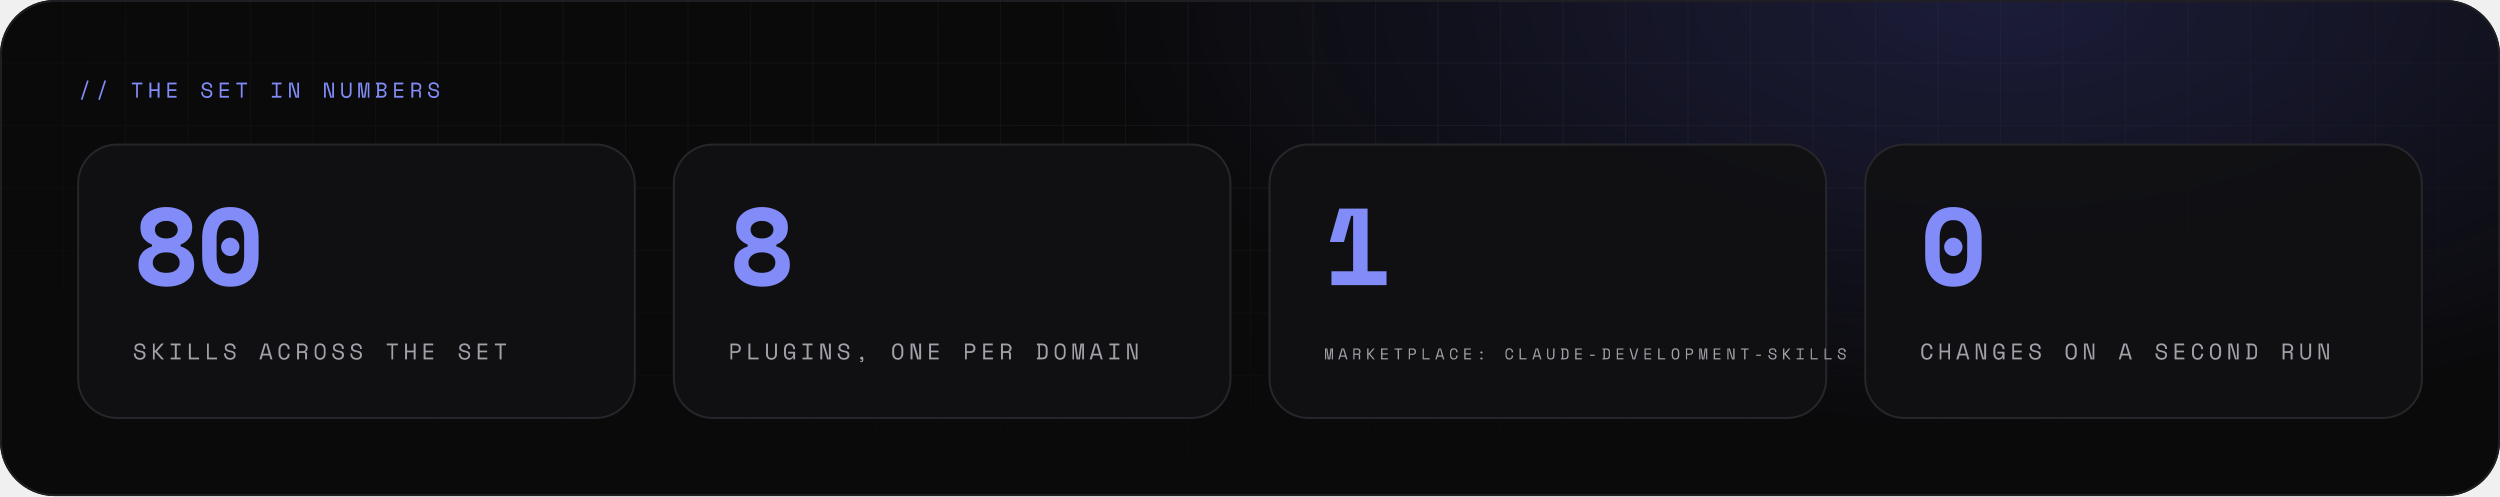
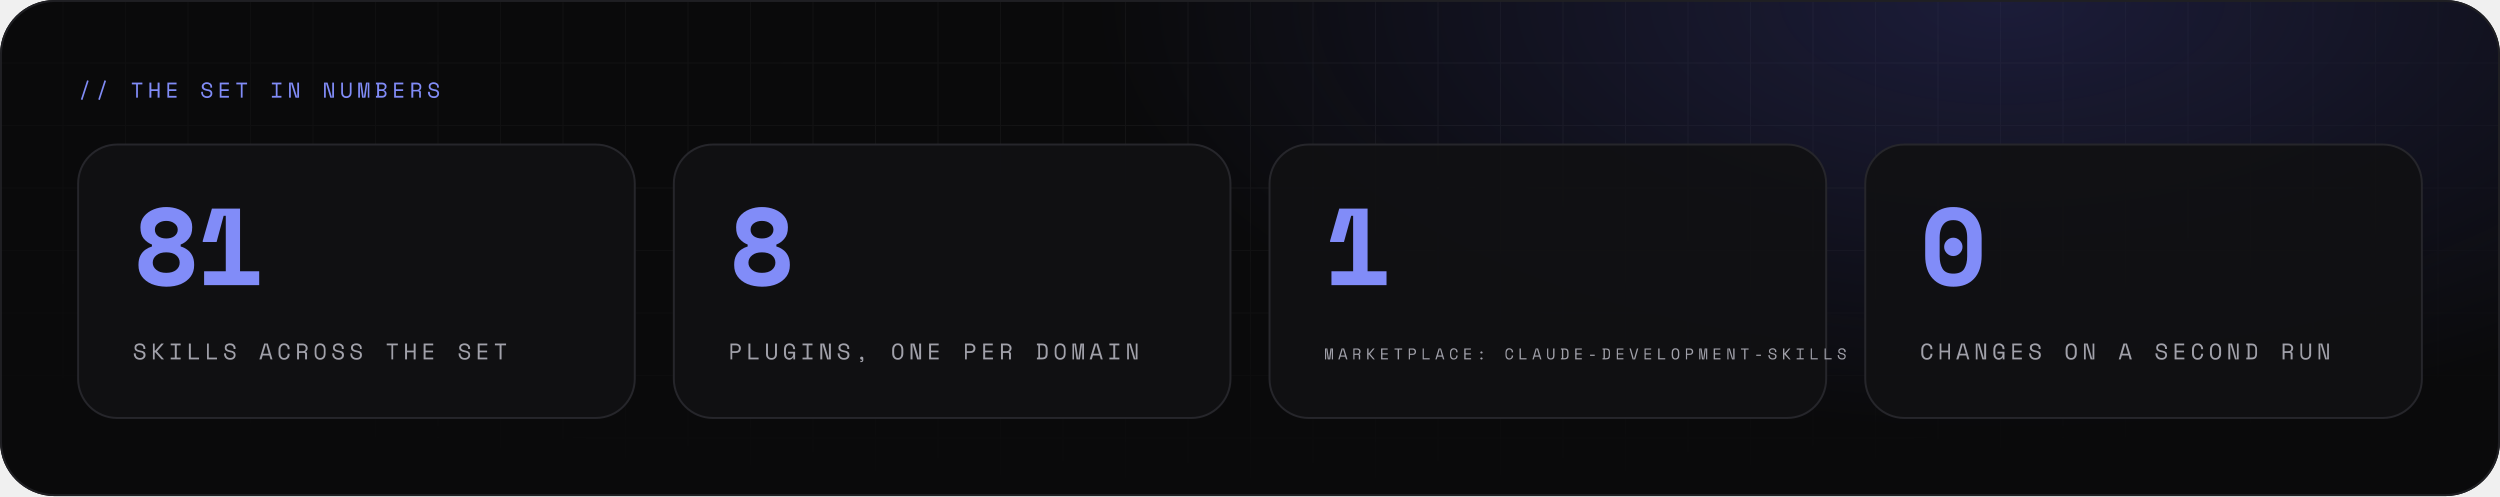
- <svg xmlns="http://www.w3.org/2000/svg" viewBox="0 0 1280 254" width="1280" height="254" role="img" aria-label="80 skills across the set. 8 plugins, one per domain. 1 marketplace: claude-development-skills. 0 changes on a second run">
+ <svg xmlns="http://www.w3.org/2000/svg" viewBox="0 0 1280 254" width="1280" height="254" role="img" aria-label="81 skills across the set. 8 plugins, one per domain. 1 marketplace: claude-development-skills. 0 changes on a second run">
  <defs>
    <radialGradient id="vmp-stats-d-g">
      <stop offset="0" stop-color="#6366f1" stop-opacity="0.2" />
      <stop offset="1" stop-color="#6366f1" stop-opacity="0" />
    </radialGradient>
    <pattern id="vmp-stats-d-grid" width="32" height="32" patternUnits="userSpaceOnUse">
      <path d="M32 0H0V32" fill="none" stroke="#ffffff" stroke-opacity="0.045" stroke-width="1" />
    </pattern>
    <radialGradient id="vmp-stats-d-fade" cx="0.5" cy="0.2" r="0.8">
      <stop offset="0" stop-color="#fff" />
      <stop offset="1" stop-color="#fff" stop-opacity="0" />
    </radialGradient>
    <mask id="vmp-stats-d-m">
      <rect width="1280" height="254" fill="url(#vmp-stats-d-fade)" />
    </mask>
    <clipPath id="vmp-stats-d-clip">
      <rect width="1280" height="254" rx="28" />
    </clipPath>
  </defs>
  <g clip-path="url(#vmp-stats-d-clip)">
    <rect width="1280" height="254" fill="#0a0a0b" />
    <rect width="1280" height="254" fill="url(#vmp-stats-d-grid)" mask="url(#vmp-stats-d-m)" />
    <ellipse cx="1024" cy="0" rx="461" ry="220" fill="url(#vmp-stats-d-g)" />
  </g>
  <rect x="0.5" y="0.5" width="1279" height="253" rx="27.5" fill="none" stroke="#1f1f23" />
  <path fill="#818cf8" d="M42.2 51.2 41.4 50.9 44.6 41.1 45.4 41.4ZM51.1 51.2 50.3 50.9 53.5 41.1 54.3 41.4ZM69.7 50V43.2H67.5V42.3H72.9V43.2H70.6V50ZM76.5 50V42.3H77.5V45.7H80.7V42.3H81.7V50H80.7V46.6H77.5V50ZM85.7 50V42.3H90.4V43.2H86.6V45.7H90.3V46.6H86.6V49.1H90.4V50ZM106 50.2Q105.1 50.2 104.4 49.8Q103.7 49.4 103.4 48.8Q103 48.1 103 47.3V47H103.9V47.3Q103.9 48.3 104.5 48.8Q105.1 49.3 106 49.3Q106.9 49.3 107.3 48.9Q107.8 48.5 107.8 47.9V47.8Q107.8 47.2 107.3 46.9Q106.9 46.6 105.9 46.5Q104.7 46.3 104 45.8Q103.3 45.3 103.3 44.3V44.2Q103.3 43.6 103.7 43.1Q104 42.7 104.6 42.4Q105.1 42.1 105.9 42.1Q106.8 42.1 107.4 42.5Q108 42.8 108.3 43.3Q108.6 43.8 108.6 44.5V44.9H107.7V44.5Q107.7 44 107.5 43.7Q107.2 43.3 106.8 43.2Q106.4 43 105.9 43Q105.5 43 105.1 43.1Q104.7 43.3 104.5 43.6Q104.3 43.8 104.3 44.2V44.3Q104.3 44.9 104.8 45.2Q105.3 45.5 106.3 45.7Q107.6 45.8 108.1 46.4Q108.7 46.9 108.7 47.8V47.9Q108.7 48.9 108 49.5Q107.3 50.2 106 50.2ZM112.5 50V42.3H117.2V43.2H113.4V45.7H117.1V46.6H113.4V49.1H117.2V50ZM123.3 50V43.2H121V42.3H126.5V43.2H124.2V50ZM139.2 50V49.1H141.2V43.2H139.2V42.3H144.1V43.2H142.1V49.1H144.1V50ZM148 50V42.3H149.8L152.1 49.6H152.2V42.3H153.1V50H151.3L149 42.7H148.9V50ZM165.9 50V42.3H167.7L169.9 49.6H170.1V42.3H171V50H169.1L166.9 42.7H166.8V50ZM177.3 50.2Q176.1 50.2 175.4 49.4Q174.7 48.7 174.7 47.4V42.3H175.6V47.4Q175.6 48.3 176.1 48.8Q176.5 49.3 177.3 49.3Q178.2 49.3 178.6 48.8Q179.1 48.3 179.1 47.4V42.3H180V47.4Q180 48.7 179.3 49.4Q178.6 50.2 177.3 50.2ZM183.4 50V42.3H185.2L186.2 49.6H186.3L187.4 42.3H189.1V50H188.3V42.7H188.1L187.1 50H185.4L184.4 42.7H184.3V50ZM192.5 50V49.1H193.1V43.2H192.5V42.3H195.6Q196.7 42.3 197.3 42.9Q197.9 43.4 197.9 44.3V44.4Q197.9 45.1 197.5 45.5Q197.1 45.9 196.6 46.1V46.2Q197.1 46.3 197.5 46.8Q197.9 47.2 197.9 47.9V48Q197.9 48.9 197.3 49.4Q196.7 50 195.6 50ZM194.1 45.7H195.6Q196.2 45.7 196.6 45.4Q197 45 197 44.4V44.4Q197 43.8 196.6 43.5Q196.2 43.2 195.5 43.2H194.1ZM194.1 49.1H195.5Q196.2 49.1 196.6 48.8Q197 48.5 197 47.9V47.9Q197 47.3 196.6 46.9Q196.2 46.6 195.6 46.6H194.1ZM201.8 50V42.3H206.5V43.2H202.7V45.7H206.4V46.6H202.7V49.1H206.5V50ZM210.6 50V42.3H213.4Q214.2 42.3 214.7 42.6Q215.2 42.9 215.5 43.4Q215.7 43.8 215.7 44.4V44.7Q215.7 45.1 215.5 45.6Q215.3 46 214.8 46.2V46.4Q215.1 46.4 215.3 46.6Q215.5 46.8 215.5 47.2V50H214.6V47.4Q214.6 47.1 214.4 47Q214.3 46.8 214 46.8H211.6V50ZM211.6 46H213.3Q214.8 46 214.8 44.7V44.5Q214.8 43.9 214.4 43.5Q214.1 43.2 213.3 43.2H211.6ZM222.2 50.2Q221.2 50.2 220.5 49.8Q219.8 49.4 219.5 48.8Q219.1 48.1 219.1 47.3V47H220.1V47.3Q220.1 48.3 220.6 48.8Q221.2 49.3 222.2 49.3Q223 49.3 223.5 48.9Q223.9 48.5 223.9 47.9V47.8Q223.9 47.2 223.4 46.9Q223 46.6 222 46.5Q220.8 46.3 220.2 45.8Q219.5 45.3 219.5 44.3V44.2Q219.5 43.6 219.8 43.1Q220.1 42.7 220.7 42.4Q221.3 42.1 222 42.1Q222.9 42.1 223.5 42.5Q224.1 42.8 224.4 43.3Q224.7 43.8 224.7 44.5V44.9H223.8V44.5Q223.8 44 223.6 43.7Q223.3 43.3 222.9 43.2Q222.5 43 222 43Q221.6 43 221.2 43.1Q220.8 43.3 220.6 43.6Q220.4 43.8 220.4 44.2V44.3Q220.4 44.9 220.9 45.2Q221.4 45.5 222.5 45.7Q223.7 45.8 224.2 46.4Q224.8 46.9 224.8 47.8V47.9Q224.8 48.9 224.1 49.5Q223.5 50.2 222.2 50.2Z" />
  <rect x="40.0" y="74" width="285.0" height="140" rx="20" fill="#111113" fill-opacity="0.92" stroke="#26262b" />
-   <path fill="#818cf8" d="M85.1 146.8Q80.8 146.7 77.6 145.4Q74.4 144 72.6 141.5Q70.9 139.1 70.9 135.8V135.5Q70.9 132.7 71.9 130.8Q72.9 128.9 74.5 127.8Q76.1 126.7 77.8 126.2V125.2Q75.4 124.3 73.6 122.2Q71.9 120.1 71.9 116.5V116.2Q71.9 113 73.8 110.7Q75.7 108.4 78.7 107.2Q81.7 106 85.1 106Q88.6 106 91.6 107.2Q94.6 108.4 96.5 110.7Q98.4 113 98.4 116.2V116.5Q98.4 120.1 96.6 122.2Q94.9 124.3 92.5 125.2V126.2Q94.3 126.7 95.8 127.8Q97.4 128.9 98.4 130.8Q99.4 132.7 99.4 135.5V135.8Q99.4 139.1 97.7 141.5Q95.9 144 92.7 145.4Q89.5 146.8 85.1 146.8ZM85.1 122.1Q87.7 122.1 89.3 120.9Q91 119.6 91 117.6Q91 115.6 89.3 114.4Q87.7 113.1 85.1 113.1Q82.6 113.1 80.9 114.4Q79.3 115.6 79.3 117.6Q79.3 119.6 80.9 120.9Q82.6 122.1 85.1 122.1ZM85.1 139.7Q88.4 139.7 90.2 138.2Q92 136.7 92 134.5Q92 132.2 90.2 130.7Q88.4 129.2 85.1 129.2Q81.9 129.2 80.1 130.7Q78.2 132.2 78.2 134.5Q78.2 136.7 80.1 138.2Q81.9 139.7 85.1 139.7ZM117.9 146.8Q111.2 146.8 107.3 142.7Q103.5 138.6 103.5 130.8V122Q103.5 114.5 107.3 110.2Q111.2 106 117.9 106Q124.6 106 128.5 110.2Q132.4 114.5 132.4 122V130.8Q132.4 138.6 128.5 142.7Q124.6 146.8 117.9 146.8ZM117.9 140.1Q121.9 140.1 123.5 137.6Q125 135.1 125 131.2V121.6Q125 119.1 124.2 117.1Q123.5 115.1 122 113.9Q120.4 112.7 117.9 112.7Q115.4 112.7 113.8 113.9Q112.3 115.1 111.6 117.1Q110.9 119.1 110.9 121.6V131.2Q110.9 135.1 112.4 137.6Q113.9 140.1 117.9 140.1ZM117.9 131.1Q116 131.1 114.6 129.7Q113.2 128.3 113.2 126.4Q113.2 124.5 114.6 123.1Q116 121.7 117.9 121.7Q119.8 121.7 121.2 123.1Q122.6 124.5 122.6 126.4Q122.6 128.3 121.2 129.7Q119.8 131.1 117.9 131.1Z" />
+   <path fill="#818cf8" d="M85.1 146.8Q80.8 146.7 77.6 145.4Q74.4 144 72.6 141.5Q70.9 139.1 70.9 135.8V135.5Q70.9 132.7 71.9 130.8Q72.9 128.9 74.5 127.8Q76.1 126.7 77.8 126.2V125.2Q75.4 124.3 73.6 122.2Q71.9 120.1 71.9 116.5V116.2Q71.9 113 73.8 110.7Q75.7 108.4 78.7 107.2Q81.7 106 85.1 106Q88.6 106 91.6 107.2Q94.6 108.4 96.5 110.7Q98.4 113 98.4 116.2V116.5Q98.4 120.1 96.6 122.2Q94.9 124.3 92.5 125.2V126.2Q94.3 126.7 95.8 127.8Q97.4 128.9 98.4 130.8Q99.4 132.7 99.4 135.5V135.8Q99.4 139.1 97.7 141.5Q95.9 144 92.7 145.4Q89.5 146.8 85.1 146.8ZM85.1 122.1Q87.7 122.1 89.3 120.9Q91 119.6 91 117.6Q91 115.6 89.3 114.4Q87.7 113.1 85.1 113.1Q82.6 113.1 80.9 114.4Q79.3 115.6 79.3 117.6Q79.3 119.6 80.9 120.9Q82.6 122.1 85.1 122.1ZM85.1 139.7Q88.4 139.7 90.2 138.2Q92 136.7 92 134.5Q92 132.2 90.2 130.7Q88.4 129.2 85.1 129.2Q81.9 129.2 80.1 130.7Q78.2 132.2 78.2 134.5Q78.2 136.7 80.1 138.2Q81.9 139.7 85.1 139.7ZM104.5 146V138.9H115.6V110.5H114.5L110.9 123.9H103.8V123.3L108.5 106.8H122.9V138.9H132.7V146Z" />
  <path fill="#a1a1aa" d="M71.7 184.2Q70.6 184.2 69.9 183.8Q69.2 183.4 68.9 182.7Q68.5 182.1 68.5 181.2V180.9H69.5V181.1Q69.5 182.2 70.1 182.7Q70.7 183.3 71.7 183.3Q72.6 183.3 73 182.9Q73.5 182.5 73.5 181.8V181.7Q73.5 181.1 73 180.8Q72.6 180.4 71.5 180.3Q70.3 180.1 69.6 179.6Q68.9 179.1 68.9 178.1V177.9Q68.9 177.3 69.2 176.8Q69.5 176.3 70.1 176.1Q70.7 175.8 71.5 175.8Q72.4 175.8 73.1 176.1Q73.7 176.5 74 177Q74.4 177.5 74.4 178.2V178.7H73.4V178.3Q73.4 177.7 73.2 177.4Q72.9 177 72.5 176.9Q72 176.7 71.5 176.7Q71.1 176.7 70.7 176.8Q70.3 177 70.1 177.3Q69.8 177.5 69.8 178V178Q69.8 178.7 70.4 179Q70.9 179.3 72 179.5Q73.3 179.7 73.9 180.2Q74.5 180.8 74.5 181.7V181.8Q74.5 182.9 73.7 183.5Q73 184.2 71.7 184.2ZM78.3 184V175.9H79.2V179.5H79.5L82.6 175.9H83.8V176L80.4 179.9V180L83.9 183.9V184H82.7L79.5 180.4H79.2V184ZM87.4 184V183.1H89.5V176.8H87.4V175.9H92.5V176.8H90.5V183.1H92.5V184ZM96.7 184V175.9H97.7V183.1H101.9V184ZM106 184V175.9H106.9V183.1H111.1V184ZM117.9 184.2Q116.8 184.2 116.1 183.8Q115.4 183.4 115.1 182.7Q114.7 182.1 114.7 181.2V180.9H115.7V181.1Q115.7 182.2 116.3 182.7Q116.8 183.3 117.9 183.3Q118.8 183.3 119.2 182.9Q119.7 182.5 119.7 181.8V181.7Q119.7 181.1 119.2 180.8Q118.7 180.4 117.7 180.3Q116.5 180.1 115.8 179.6Q115.1 179.1 115.1 178.1V177.9Q115.1 177.3 115.4 176.8Q115.7 176.3 116.3 176.1Q116.9 175.8 117.7 175.8Q118.6 175.8 119.3 176.1Q119.9 176.5 120.2 177Q120.6 177.5 120.6 178.2V178.7H119.6V178.3Q119.6 177.7 119.3 177.4Q119.1 177 118.6 176.9Q118.2 176.7 117.7 176.7Q117.3 176.7 116.9 176.8Q116.5 177 116.3 177.3Q116 177.5 116 178V178Q116 178.7 116.6 179Q117.1 179.3 118.2 179.5Q119.4 179.7 120 180.2Q120.6 180.8 120.6 181.7V181.8Q120.6 182.9 119.9 183.5Q119.2 184.2 117.9 184.2ZM132.8 184 135.3 175.9H137.1L139.5 184H138.5L137.9 182H134.5L133.9 184ZM134.7 181.1H137.6L136.3 176.4H136.1ZM145.5 184.2Q144.1 184.2 143.4 183.3Q142.6 182.5 142.6 180.9V179.1Q142.6 177.5 143.4 176.7Q144.1 175.8 145.5 175.8Q146.4 175.8 147 176.2Q147.7 176.6 148 177.2Q148.3 177.9 148.3 178.7V178.8H147.3V178.7Q147.3 178.2 147.1 177.7Q146.9 177.3 146.5 177Q146.1 176.7 145.5 176.7Q144.5 176.7 144.1 177.4Q143.6 178 143.6 179.1V180.8Q143.6 182 144.1 182.6Q144.5 183.3 145.5 183.3Q146.1 183.3 146.5 183Q147 182.7 147.1 182.2Q147.3 181.8 147.3 181.2V181.1H148.3V181.2Q148.3 182.1 148 182.7Q147.7 183.4 147 183.8Q146.4 184.2 145.5 184.2ZM152.1 184V175.9H155Q155.8 175.9 156.4 176.3Q156.9 176.6 157.2 177.1Q157.5 177.5 157.5 178.1V178.5Q157.5 178.9 157.2 179.4Q157 179.8 156.4 180.1V180.2Q156.8 180.3 157 180.5Q157.2 180.7 157.2 181.1V184H156.2V181.3Q156.2 181 156.1 180.8Q155.9 180.7 155.6 180.7H153.1V184ZM153.1 179.8H154.9Q156.5 179.8 156.5 178.4V178.2Q156.5 177.6 156.1 177.2Q155.7 176.8 154.9 176.8H153.1ZM163.9 184.2Q162.6 184.2 161.8 183.3Q161.1 182.5 161.1 180.9V179.1Q161.1 177.5 161.8 176.7Q162.6 175.8 163.9 175.8Q165.2 175.8 166 176.7Q166.7 177.5 166.7 179.1V180.9Q166.7 182.5 166 183.3Q165.2 184.2 163.9 184.2ZM163.9 183.3Q164.8 183.3 165.3 182.6Q165.8 182 165.8 180.8V179.1Q165.8 178 165.3 177.4Q164.8 176.7 163.9 176.7Q163 176.7 162.5 177.4Q162 178 162 179.1V180.8Q162 182 162.5 182.6Q163 183.3 163.9 183.3ZM173.3 184.2Q172.3 184.2 171.6 183.8Q170.9 183.4 170.5 182.7Q170.1 182.1 170.1 181.2V180.9H171.1V181.1Q171.1 182.2 171.7 182.7Q172.3 183.3 173.3 183.3Q174.2 183.3 174.6 182.9Q175.1 182.5 175.1 181.8V181.7Q175.1 181.1 174.6 180.8Q174.2 180.4 173.1 180.3Q171.9 180.1 171.2 179.6Q170.5 179.1 170.5 178.1V177.9Q170.5 177.3 170.8 176.8Q171.2 176.3 171.8 176.1Q172.4 175.8 173.1 175.8Q174 175.8 174.7 176.1Q175.3 176.5 175.7 177Q176 177.5 176 178.2V178.7H175V178.3Q175 177.7 174.8 177.4Q174.5 177 174.1 176.9Q173.6 176.7 173.1 176.7Q172.7 176.7 172.3 176.8Q171.9 177 171.7 177.3Q171.4 177.5 171.4 178V178Q171.4 178.7 172 179Q172.5 179.3 173.6 179.5Q174.9 179.7 175.5 180.2Q176.1 180.8 176.1 181.7V181.8Q176.1 182.9 175.4 183.5Q174.7 184.2 173.3 184.2ZM182.5 184.2Q181.5 184.2 180.8 183.8Q180.1 183.4 179.7 182.7Q179.4 182.1 179.4 181.2V180.9H180.3V181.1Q180.3 182.2 180.9 182.7Q181.5 183.3 182.5 183.3Q183.4 183.3 183.9 182.9Q184.3 182.5 184.3 181.8V181.7Q184.3 181.1 183.9 180.8Q183.4 180.4 182.4 180.3Q181.2 180.1 180.4 179.6Q179.7 179.1 179.7 178.1V177.9Q179.7 177.3 180.1 176.8Q180.4 176.3 181 176.1Q181.6 175.8 182.4 175.8Q183.3 175.8 183.9 176.1Q184.6 176.5 184.9 177Q185.2 177.5 185.2 178.2V178.7H184.3V178.3Q184.3 177.7 184 177.4Q183.7 177 183.3 176.9Q182.9 176.7 182.4 176.7Q181.9 176.7 181.5 176.8Q181.2 177 180.9 177.3Q180.7 177.5 180.7 178V178Q180.7 178.7 181.2 179Q181.8 179.3 182.8 179.5Q184.1 179.7 184.7 180.2Q185.3 180.8 185.3 181.7V181.8Q185.3 182.9 184.6 183.5Q183.9 184.2 182.5 184.2ZM200.4 184V176.8H198V175.9H203.7V176.8H201.3V184ZM207.4 184V175.9H208.4V179.5H211.8V175.9H212.8V184H211.8V180.4H208.4V184ZM216.9 184V175.9H221.8V176.8H217.9V179.5H221.7V180.4H217.9V183.1H221.8V184ZM238 184.2Q236.9 184.2 236.2 183.8Q235.5 183.4 235.2 182.7Q234.8 182.1 234.8 181.2V180.9H235.8V181.1Q235.8 182.2 236.4 182.7Q236.9 183.3 238 183.3Q238.9 183.3 239.3 182.9Q239.8 182.5 239.8 181.8V181.7Q239.8 181.1 239.3 180.8Q238.8 180.4 237.8 180.3Q236.6 180.1 235.9 179.6Q235.1 179.1 235.1 178.1V177.9Q235.1 177.3 235.5 176.8Q235.8 176.3 236.4 176.1Q237 175.8 237.8 175.8Q238.7 175.8 239.3 176.1Q240 176.5 240.3 177Q240.7 177.5 240.7 178.2V178.7H239.7V178.3Q239.7 177.7 239.4 177.4Q239.2 177 238.7 176.9Q238.3 176.7 237.8 176.7Q237.4 176.7 237 176.8Q236.6 177 236.3 177.3Q236.1 177.5 236.1 178V178Q236.1 178.7 236.7 179Q237.2 179.3 238.3 179.5Q239.5 179.7 240.1 180.2Q240.7 180.8 240.7 181.7V181.8Q240.7 182.9 240 183.5Q239.3 184.2 238 184.2ZM244.6 184V175.9H249.5V176.8H245.6V179.5H249.4V180.4H245.6V183.1H249.5V184ZM255.8 184V176.8H253.4V175.9H259.1V176.8H256.8V184Z" />
  <rect x="345.0" y="74" width="285.0" height="140" rx="20" fill="#111113" fill-opacity="0.92" stroke="#26262b" />
  <path fill="#818cf8" d="M390.1 146.8Q385.8 146.7 382.6 145.4Q379.4 144 377.6 141.5Q375.9 139.1 375.9 135.8V135.5Q375.9 132.7 376.9 130.8Q377.9 128.9 379.5 127.8Q381.1 126.7 382.8 126.2V125.2Q380.4 124.3 378.6 122.2Q376.9 120.1 376.9 116.5V116.2Q376.9 113 378.8 110.7Q380.7 108.4 383.7 107.2Q386.7 106 390.1 106Q393.6 106 396.6 107.2Q399.6 108.4 401.5 110.7Q403.4 113 403.4 116.2V116.5Q403.4 120.1 401.6 122.2Q399.9 124.3 397.5 125.2V126.2Q399.3 126.7 400.8 127.8Q402.4 128.9 403.4 130.8Q404.4 132.7 404.4 135.5V135.8Q404.4 139.1 402.7 141.5Q400.9 144 397.7 145.4Q394.5 146.8 390.1 146.8ZM390.1 122.1Q392.7 122.1 394.3 120.9Q396 119.6 396 117.6Q396 115.6 394.3 114.4Q392.7 113.1 390.1 113.1Q387.6 113.1 385.9 114.4Q384.3 115.6 384.3 117.6Q384.3 119.6 385.9 120.9Q387.6 122.1 390.1 122.1ZM390.1 139.7Q393.4 139.7 395.2 138.2Q397 136.7 397 134.5Q397 132.2 395.2 130.7Q393.4 129.2 390.1 129.2Q386.9 129.2 385.1 130.7Q383.2 132.2 383.2 134.5Q383.2 136.7 385.1 138.2Q386.9 139.7 390.1 139.7Z" />
  <path fill="#a1a1aa" d="M374 184V175.9H376.9Q377.7 175.9 378.2 176.3Q378.8 176.6 379 177.1Q379.3 177.5 379.3 178.1V178.5Q379.3 179.1 379 179.6Q378.8 180.1 378.2 180.4Q377.7 180.7 376.9 180.7H374.9V184ZM374.9 179.8H376.7Q378.3 179.8 378.3 178.4V178.2Q378.3 177.6 378 177.2Q377.6 176.8 376.7 176.8H374.9ZM383.2 184V175.9H384.2V183.1H388.4V184ZM395 184.2Q393.7 184.2 393 183.4Q392.2 182.7 392.2 181.3V175.9H393.2V181.3Q393.2 182.3 393.7 182.8Q394.1 183.3 395 183.3Q395.9 183.3 396.3 182.8Q396.8 182.3 396.8 181.3V175.9H397.8V181.3Q397.8 182.7 397 183.4Q396.3 184.2 395 184.2ZM404.2 184.2Q402.9 184.2 402.1 183.3Q401.4 182.5 401.4 180.9V179.1Q401.4 177.5 402.1 176.7Q402.9 175.8 404.2 175.8Q405.1 175.8 405.8 176.2Q406.4 176.6 406.7 177.2Q407.1 177.9 407.1 178.7V178.8H406.1V178.7Q406.1 178.2 405.9 177.7Q405.7 177.3 405.3 177Q404.9 176.7 404.2 176.7Q403.3 176.7 402.8 177.4Q402.4 178 402.4 179.1V180.8Q402.4 182 402.8 182.6Q403.3 183.3 404.2 183.3Q405.1 183.3 405.6 182.7Q406.1 182.1 406.1 181.2V181H403.5V180.1H407.1V184H406.2V183H406Q405.8 183.5 405.3 183.8Q404.8 184.2 404.2 184.2ZM410.9 184V183.1H413V176.8H410.9V175.9H416V176.8H414V183.1H416V184ZM420 184V175.9H422L424.3 183.6H424.4V175.9H425.4V184H423.5L421.1 176.4H421V184ZM432.1 184.2Q431.1 184.2 430.4 183.8Q429.7 183.4 429.3 182.7Q428.9 182.1 428.9 181.2V180.9H429.9V181.1Q429.9 182.2 430.5 182.7Q431.1 183.3 432.1 183.3Q433 183.3 433.5 182.9Q433.9 182.5 433.9 181.8V181.7Q433.9 181.1 433.4 180.8Q433 180.4 431.9 180.3Q430.7 180.1 430 179.6Q429.3 179.1 429.3 178.1V177.9Q429.3 177.3 429.6 176.8Q430 176.3 430.6 176.1Q431.2 175.8 431.9 175.8Q432.9 175.8 433.5 176.1Q434.1 176.5 434.5 177Q434.8 177.5 434.8 178.2V178.7H433.8V178.3Q433.8 177.7 433.6 177.4Q433.3 177 432.9 176.9Q432.4 176.7 431.9 176.7Q431.5 176.7 431.1 176.8Q430.7 177 430.5 177.3Q430.3 177.5 430.3 178V178Q430.3 178.7 430.8 179Q431.3 179.3 432.4 179.5Q433.7 179.7 434.3 180.2Q434.9 180.8 434.9 181.7V181.8Q434.9 182.9 434.2 183.5Q433.5 184.2 432.1 184.2ZM440.5 185.4V184.8H441.1Q441.4 184.8 441.4 184.4V184.1Q441.3 184.2 441.2 184.2Q440.9 184.2 440.6 183.9Q440.4 183.7 440.4 183.4Q440.4 183 440.6 182.8Q440.9 182.6 441.2 182.6Q441.5 182.6 441.8 182.8Q442 183 442 183.4V184.5Q442 184.9 441.7 185.1Q441.5 185.4 441.1 185.4ZM459.7 184.2Q458.3 184.2 457.6 183.3Q456.8 182.5 456.8 180.9V179.1Q456.8 177.5 457.6 176.7Q458.3 175.8 459.7 175.8Q461 175.8 461.7 176.7Q462.5 177.5 462.5 179.1V180.9Q462.5 182.5 461.7 183.3Q461 184.2 459.7 184.2ZM459.7 183.3Q460.6 183.3 461.1 182.6Q461.5 182 461.5 180.8V179.1Q461.5 178 461.1 177.4Q460.6 176.7 459.7 176.7Q458.7 176.7 458.3 177.4Q457.8 178 457.8 179.1V180.8Q457.8 182 458.3 182.6Q458.7 183.3 459.7 183.3ZM466.2 184V175.9H468.2L470.5 183.6H470.6V175.9H471.6V184H469.6L467.3 176.4H467.2V184ZM475.7 184V175.9H480.6V176.8H476.7V179.5H480.5V180.4H476.7V183.1H480.6V184ZM494.1 184V175.9H496.9Q497.8 175.9 498.3 176.3Q498.9 176.6 499.1 177.1Q499.4 177.5 499.4 178.1V178.5Q499.4 179.1 499.1 179.6Q498.9 180.1 498.3 180.4Q497.8 180.7 496.9 180.7H495V184ZM495 179.8H496.8Q498.4 179.8 498.4 178.4V178.2Q498.4 177.6 498 177.2Q497.6 176.8 496.8 176.8H495ZM503.4 184V175.9H508.3V176.8H504.4V179.5H508.2V180.4H504.4V183.1H508.4V184ZM512.5 184V175.9H515.4Q516.3 175.9 516.8 176.3Q517.3 176.6 517.6 177.1Q517.9 177.5 517.9 178.1V178.5Q517.9 178.9 517.6 179.4Q517.4 179.8 516.9 180.1V180.2Q517.2 180.3 517.4 180.5Q517.6 180.7 517.6 181.1V184H516.6V181.3Q516.6 181 516.5 180.8Q516.4 180.7 516 180.7H513.5V184ZM513.5 179.8H515.3Q516.9 179.8 516.9 178.4V178.2Q516.9 177.6 516.5 177.2Q516.1 176.8 515.3 176.8H513.5ZM530.9 184V183.1H531.6V176.8H530.9V175.9H533.5Q535 175.9 535.7 176.7Q536.4 177.4 536.4 178.9V181Q536.4 182.6 535.7 183.3Q535 184 533.5 184ZM532.5 183.1H533.4Q534.1 183.1 534.5 182.9Q535 182.7 535.2 182.3Q535.4 181.8 535.4 180.9V179Q535.4 178.2 535.2 177.7Q535 177.2 534.5 177Q534.1 176.8 533.4 176.8H532.5ZM542.8 184.2Q541.5 184.2 540.7 183.3Q540 182.5 540 180.9V179.1Q540 177.5 540.7 176.7Q541.5 175.8 542.8 175.8Q544.1 175.8 544.9 176.7Q545.6 177.5 545.6 179.1V180.9Q545.6 182.5 544.9 183.3Q544.1 184.2 542.8 184.2ZM542.8 183.3Q543.7 183.3 544.2 182.6Q544.7 182 544.7 180.8V179.1Q544.7 178 544.2 177.4Q543.7 176.7 542.8 176.7Q541.9 176.7 541.4 177.4Q540.9 178 540.9 179.1V180.8Q540.9 182 541.4 182.6Q541.9 183.3 542.8 183.3ZM549.1 184V175.9H550.9L552 183.6H552.1L553.2 175.9H555V184H554.1V176.4H554L552.9 184H551.2L550.1 176.4H549.9V184ZM557.9 184 560.4 175.9H562.2L564.6 184H563.6L563 182H559.6L559 184ZM559.8 181.1H562.7L561.3 176.4H561.2ZM568 184V183.1H570V176.8H568V175.9H573.1V176.8H571V183.1H573.1V184ZM577.1 184V175.9H579L581.3 183.6H581.5V175.9H582.4V184H580.5L578.2 176.4H578V184Z" />
  <rect x="650.0" y="74" width="285.0" height="140" rx="20" fill="#111113" fill-opacity="0.92" stroke="#26262b" />
  <path fill="#818cf8" d="M681.7 146V138.9H692.8V110.5H691.8L688.1 123.9H681V123.3L685.7 106.8H700.2V138.9H709.9V146Z" />
  <path fill="#a1a1aa" d="M678.4 184V178.4H679.6L680.4 183.7H680.5L681.2 178.4H682.5V184H681.9V178.7H681.8L681.1 184H679.8L679.1 178.7H679V184ZM685.2 184 686.9 178.4H688.2L689.9 184H689.2L688.7 182.6H686.3L685.9 184ZM686.5 182H688.6L687.6 178.7H687.5ZM692.9 184V178.4H694.9Q695.4 178.4 695.8 178.6Q696.2 178.8 696.4 179.2Q696.6 179.5 696.6 179.9V180.2Q696.6 180.5 696.4 180.8Q696.2 181.1 695.9 181.3V181.4Q696.1 181.4 696.3 181.5Q696.4 181.7 696.4 182V184H695.7V182.1Q695.7 181.9 695.6 181.8Q695.5 181.7 695.3 181.7H693.5V184ZM693.5 181.1H694.8Q695.9 181.1 695.9 180.1V180Q695.9 179.5 695.6 179.3Q695.4 179 694.8 179H693.5ZM700 184V178.4H700.7V180.9H700.9L703 178.4H703.8V178.4L701.5 181.2V181.2L703.9 184V184H703.1L700.9 181.5H700.7V184ZM707.1 184V178.4H710.5V179H707.8V180.9H710.5V181.5H707.8V183.4H710.6V184ZM715.6 184V179H714V178.4H717.9V179H716.3V184ZM721.3 184V178.4H723.3Q723.8 178.4 724.2 178.6Q724.6 178.8 724.8 179.2Q725 179.5 725 179.9V180.2Q725 180.6 724.8 180.9Q724.6 181.3 724.2 181.5Q723.8 181.7 723.3 181.7H721.9V184ZM721.9 181.1H723.2Q724.3 181.1 724.3 180.1V180Q724.3 179.5 724 179.3Q723.7 179 723.2 179H721.9ZM728.4 184V178.4H729V183.4H732V184ZM734.9 184 736.6 178.4H737.8L739.5 184H738.8L738.4 182.6H736L735.6 184ZM736.2 182H738.2L737.3 178.7H737.2ZM744.3 184.1Q743.4 184.1 742.9 183.5Q742.4 182.9 742.4 181.8V180.6Q742.4 179.5 742.9 178.9Q743.4 178.3 744.3 178.3Q745 178.3 745.4 178.6Q745.9 178.8 746.1 179.3Q746.3 179.8 746.3 180.3V180.4H745.6V180.3Q745.6 180 745.5 179.6Q745.4 179.3 745.1 179.1Q744.8 178.9 744.3 178.9Q743.7 178.9 743.4 179.4Q743 179.9 743 180.6V181.8Q743 182.6 743.4 183Q743.7 183.5 744.3 183.5Q744.8 183.5 745.1 183.3Q745.4 183.1 745.5 182.8Q745.6 182.4 745.6 182.1V182H746.3V182.1Q746.3 182.6 746.1 183.1Q745.9 183.6 745.4 183.8Q745 184.1 744.3 184.1ZM749.7 184V178.4H753.1V179H750.4V180.9H753.1V181.5H750.4V183.4H753.2V184ZM758.5 181Q758.3 181 758.1 180.9Q757.9 180.7 757.9 180.5Q757.9 180.2 758.1 180.1Q758.3 179.9 758.5 179.9Q758.7 179.9 758.9 180.1Q759.1 180.2 759.1 180.5Q759.1 180.7 758.9 180.9Q758.7 181 758.5 181ZM758.5 184.1Q758.3 184.1 758.1 183.9Q757.9 183.8 757.9 183.6Q757.9 183.3 758.1 183.2Q758.3 183 758.5 183Q758.7 183 758.9 183.2Q759.1 183.3 759.1 183.6Q759.1 183.8 758.9 183.9Q758.7 184.1 758.5 184.1ZM772.7 184.1Q771.8 184.1 771.3 183.5Q770.8 182.9 770.8 181.8V180.6Q770.8 179.5 771.3 178.9Q771.8 178.3 772.7 178.3Q773.4 178.3 773.8 178.6Q774.2 178.8 774.5 179.3Q774.7 179.8 774.7 180.3V180.4H774V180.3Q774 180 773.9 179.6Q773.8 179.3 773.5 179.1Q773.2 178.9 772.7 178.9Q772.1 178.9 771.8 179.4Q771.4 179.9 771.4 180.6V181.8Q771.4 182.6 771.8 183Q772.1 183.5 772.7 183.5Q773.2 183.5 773.5 183.3Q773.8 183.1 773.9 182.8Q774 182.4 774 182.1V182H774.7V182.1Q774.7 182.6 774.5 183.1Q774.2 183.6 773.8 183.8Q773.4 184.1 772.7 184.1ZM778 184V178.4H778.7V183.4H781.6V184ZM784.6 184 786.3 178.4H787.5L789.2 184H788.5L788.1 182.6H785.7L785.3 184ZM785.9 182H787.9L786.9 178.7H786.8ZM794 184.1Q793.1 184.1 792.6 183.6Q792.1 183.1 792.1 182.1V178.4H792.7V182.1Q792.7 182.8 793.1 183.1Q793.4 183.5 794 183.5Q794.6 183.5 794.9 183.1Q795.2 182.8 795.2 182.1V178.4H795.9V182.1Q795.9 183.1 795.4 183.6Q794.9 184.1 794 184.1ZM799.2 184V183.4H799.7V179H799.2V178.4H801.1Q802.1 178.4 802.6 178.9Q803.1 179.4 803.1 180.5V181.9Q803.1 183 802.6 183.5Q802.1 184 801.1 184ZM800.4 183.4H801Q801.4 183.4 801.8 183.2Q802.1 183.1 802.2 182.8Q802.4 182.5 802.4 181.9V180.5Q802.4 179.9 802.2 179.6Q802.1 179.3 801.8 179.2Q801.4 179 801 179H800.4ZM806.5 184V178.4H809.9V179H807.2V180.9H809.8V181.5H807.2V183.4H809.9V184ZM814.1 182.2V181.6H816.5V182.2ZM820.5 184V183.4H821V179H820.5V178.4H822.3Q823.4 178.4 823.9 178.9Q824.3 179.4 824.3 180.5V181.9Q824.3 183 823.9 183.5Q823.4 184 822.3 184ZM821.7 183.4H822.2Q822.7 183.4 823.1 183.2Q823.4 183.1 823.5 182.8Q823.7 182.5 823.7 181.9V180.5Q823.7 179.9 823.5 179.6Q823.4 179.3 823.1 179.2Q822.7 179 822.2 179H821.7ZM827.8 184V178.4H831.2V179H828.4V180.9H831.1V181.5H828.4V183.4H831.2V184ZM835.9 184 834.3 178.4H835L836.5 183.7H836.6L838.1 178.4H838.8L837.2 184ZM842 184V178.4H845.4V179H842.6V180.9H845.3V181.5H842.6V183.4H845.4V184ZM849 184V178.4H849.7V183.4H852.6V184ZM857.8 184.1Q856.9 184.1 856.4 183.5Q855.9 182.9 855.9 181.8V180.6Q855.9 179.5 856.4 178.9Q856.9 178.3 857.8 178.3Q858.8 178.3 859.3 178.9Q859.8 179.5 859.8 180.6V181.8Q859.8 182.9 859.3 183.5Q858.8 184.1 857.8 184.1ZM857.8 183.5Q858.5 183.5 858.8 183Q859.1 182.6 859.1 181.8V180.6Q859.1 179.9 858.8 179.4Q858.5 178.9 857.8 178.9Q857.2 178.9 856.9 179.4Q856.6 179.9 856.6 180.6V181.8Q856.6 182.6 856.9 183Q857.2 183.5 857.8 183.5ZM863.2 184V178.4H865.2Q865.8 178.4 866.1 178.6Q866.5 178.8 866.7 179.2Q866.9 179.5 866.9 179.9V180.2Q866.9 180.6 866.7 180.9Q866.5 181.3 866.1 181.5Q865.7 181.7 865.2 181.7H863.8V184ZM863.8 181.1H865.1Q866.2 181.1 866.2 180.1V180Q866.2 179.5 865.9 179.3Q865.7 179 865.1 179H863.8ZM870 184V178.4H871.2L872 183.7H872.1L872.8 178.4H874.1V184H873.5V178.7H873.4L872.6 184H871.4L870.7 178.7H870.6V184ZM877.4 184V178.4H880.8V179H878.1V180.9H880.8V181.5H878.1V183.4H880.9V184ZM884.4 184V178.4H885.7L887.3 183.7H887.4V178.4H888.1V184H886.8L885.1 178.7H885V184ZM893 184V179H891.4V178.4H895.3V179H893.7V184ZM899.2 182.2V181.6H901.6V182.2ZM907.6 184.1Q906.9 184.1 906.4 183.8Q905.9 183.6 905.7 183.1Q905.4 182.6 905.4 182.1V181.8H906.1V182Q906.1 182.7 906.5 183.1Q906.9 183.5 907.6 183.5Q908.3 183.5 908.6 183.2Q908.9 182.9 908.9 182.5V182.4Q908.9 182 908.6 181.8Q908.2 181.5 907.5 181.4Q906.7 181.3 906.2 180.9Q905.7 180.6 905.7 179.9V179.8Q905.7 179.3 905.9 179Q906.1 178.7 906.6 178.5Q907 178.3 907.5 178.3Q908.2 178.3 908.6 178.5Q909 178.8 909.3 179.1Q909.5 179.5 909.5 180V180.3H908.8V180Q908.8 179.6 908.7 179.4Q908.5 179.2 908.2 179Q907.9 178.9 907.5 178.9Q907.2 178.9 906.9 179Q906.7 179.1 906.5 179.3Q906.3 179.5 906.3 179.8V179.8Q906.3 180.3 906.7 180.5Q907.1 180.7 907.8 180.8Q908.7 181 909.1 181.4Q909.6 181.7 909.6 182.4V182.5Q909.6 183.2 909.1 183.7Q908.6 184.1 907.6 184.1ZM912.9 184V178.4H913.6V180.9H913.7L915.9 178.4H916.7V178.4L914.4 181.2V181.2L916.8 184V184H916L913.7 181.5H913.6V184ZM919.9 184V183.4H921.4V179H919.9V178.4H923.5V179H922V183.4H923.5V184ZM927.1 184V178.4H927.7V183.4H930.7V184ZM934.2 184V178.4H934.8V183.4H937.8V184ZM943.1 184.1Q942.4 184.1 941.9 183.8Q941.4 183.6 941.2 183.1Q940.9 182.6 940.9 182.1V181.8H941.6V182Q941.6 182.7 942 183.1Q942.4 183.5 943.1 183.5Q943.7 183.5 944.1 183.2Q944.4 182.9 944.4 182.5V182.4Q944.4 182 944 181.8Q943.7 181.5 943 181.4Q942.2 181.3 941.7 180.9Q941.2 180.6 941.2 179.9V179.8Q941.2 179.3 941.4 179Q941.6 178.7 942 178.5Q942.5 178.3 943 178.3Q943.6 178.3 944.1 178.5Q944.5 178.8 944.8 179.1Q945 179.5 945 180V180.3H944.3V180Q944.3 179.6 944.1 179.4Q944 179.2 943.6 179Q943.3 178.9 943 178.9Q942.7 178.9 942.4 179Q942.2 179.1 942 179.3Q941.8 179.5 941.8 179.8V179.8Q941.8 180.3 942.2 180.5Q942.6 180.7 943.3 180.8Q944.2 181 944.6 181.4Q945 181.7 945 182.4V182.5Q945 183.2 944.5 183.7Q944.1 184.1 943.1 184.1Z" />
  <rect x="955.0" y="74" width="285.0" height="140" rx="20" fill="#111113" fill-opacity="0.92" stroke="#26262b" />
  <path fill="#818cf8" d="M1000.1 146.8Q993.4 146.8 989.6 142.7Q985.7 138.6 985.7 130.8V122Q985.7 114.5 989.6 110.2Q993.4 106 1000.1 106Q1006.9 106 1010.7 110.2Q1014.6 114.5 1014.6 122V130.8Q1014.6 138.6 1010.7 142.7Q1006.9 146.8 1000.1 146.8ZM1000.1 140.1Q1004.2 140.1 1005.7 137.6Q1007.2 135.1 1007.2 131.2V121.6Q1007.2 119.1 1006.5 117.1Q1005.7 115.1 1004.2 113.9Q1002.7 112.7 1000.1 112.7Q997.6 112.7 996 113.9Q994.5 115.1 993.8 117.1Q993.1 119.1 993.1 121.6V131.2Q993.1 135.1 994.6 137.6Q996.1 140.1 1000.1 140.1ZM1000.1 131.1Q998.2 131.1 996.8 129.7Q995.4 128.3 995.4 126.4Q995.4 124.5 996.8 123.1Q998.2 121.7 1000.1 121.7Q1002 121.7 1003.4 123.1Q1004.8 124.5 1004.8 126.4Q1004.8 128.3 1003.4 129.7Q1002 131.1 1000.1 131.1Z" />
  <path fill="#a1a1aa" d="M986.6 184.2Q985.2 184.2 984.5 183.3Q983.7 182.5 983.7 180.9V179.1Q983.7 177.5 984.5 176.7Q985.2 175.8 986.6 175.8Q987.5 175.8 988.1 176.2Q988.8 176.6 989.1 177.2Q989.4 177.9 989.4 178.7V178.8H988.4V178.7Q988.4 178.2 988.2 177.7Q988 177.3 987.6 177Q987.2 176.7 986.6 176.7Q985.6 176.7 985.2 177.4Q984.7 178 984.7 179.1V180.8Q984.7 182 985.2 182.6Q985.6 183.3 986.6 183.3Q987.2 183.3 987.6 183Q988 182.7 988.2 182.2Q988.4 181.8 988.4 181.2V181.1H989.4V181.2Q989.4 182.1 989.1 182.7Q988.8 183.4 988.1 183.8Q987.5 184.2 986.6 184.2ZM993.1 184V175.9H994V179.5H997.5V175.9H998.4V184H997.5V180.4H994V184ZM1001.6 184 1004.1 175.9H1005.9L1008.3 184H1007.3L1006.7 182H1003.3L1002.7 184ZM1003.5 181.1H1006.5L1005.1 176.4H1004.9ZM1011.6 184V175.9H1013.5L1015.8 183.6H1015.9V175.9H1016.9V184H1015L1012.7 176.4H1012.5V184ZM1023.4 184.2Q1022.1 184.2 1021.4 183.3Q1020.6 182.5 1020.6 180.9V179.1Q1020.6 177.5 1021.4 176.7Q1022.1 175.8 1023.5 175.8Q1024.4 175.8 1025 176.2Q1025.6 176.6 1026 177.2Q1026.3 177.9 1026.3 178.7V178.8H1025.3V178.7Q1025.3 178.2 1025.1 177.7Q1024.9 177.3 1024.5 177Q1024.1 176.7 1023.5 176.7Q1022.5 176.7 1022.1 177.4Q1021.6 178 1021.6 179.1V180.8Q1021.6 182 1022.1 182.6Q1022.5 183.3 1023.5 183.3Q1024.3 183.3 1024.8 182.7Q1025.3 182.1 1025.3 181.2V181H1022.7V180.1H1026.3V184H1025.4V183H1025.3Q1025.1 183.5 1024.6 183.8Q1024.1 184.2 1023.4 184.2ZM1030.3 184V175.9H1035.1V176.8H1031.2V179.5H1035.1V180.4H1031.2V183.1H1035.2V184ZM1042.1 184.2Q1041.1 184.2 1040.4 183.8Q1039.7 183.4 1039.3 182.7Q1038.9 182.1 1038.9 181.2V180.9H1039.9V181.1Q1039.9 182.2 1040.5 182.7Q1041.1 183.3 1042.1 183.3Q1043 183.3 1043.5 182.9Q1043.9 182.5 1043.9 181.8V181.7Q1043.9 181.1 1043.4 180.8Q1043 180.4 1041.9 180.3Q1040.7 180.1 1040 179.6Q1039.3 179.1 1039.3 178.1V177.9Q1039.3 177.3 1039.6 176.8Q1040 176.3 1040.6 176.1Q1041.2 175.8 1041.9 175.8Q1042.9 175.8 1043.5 176.1Q1044.1 176.5 1044.5 177Q1044.8 177.5 1044.8 178.2V178.7H1043.8V178.3Q1043.8 177.7 1043.6 177.4Q1043.3 177 1042.9 176.9Q1042.4 176.7 1041.9 176.7Q1041.5 176.7 1041.1 176.8Q1040.7 177 1040.5 177.3Q1040.3 177.5 1040.3 178V178Q1040.3 178.7 1040.8 179Q1041.3 179.3 1042.4 179.5Q1043.7 179.7 1044.3 180.2Q1044.9 180.8 1044.9 181.7V181.8Q1044.9 182.9 1044.2 183.5Q1043.5 184.2 1042.1 184.2ZM1060.4 184.2Q1059.1 184.2 1058.3 183.3Q1057.6 182.5 1057.6 180.9V179.1Q1057.6 177.5 1058.3 176.7Q1059.1 175.8 1060.4 175.8Q1061.8 175.8 1062.5 176.7Q1063.3 177.5 1063.3 179.1V180.9Q1063.3 182.5 1062.5 183.3Q1061.8 184.2 1060.4 184.2ZM1060.4 183.3Q1061.4 183.3 1061.8 182.6Q1062.3 182 1062.3 180.8V179.1Q1062.3 178 1061.8 177.4Q1061.4 176.7 1060.4 176.7Q1059.5 176.7 1059 177.4Q1058.6 178 1058.6 179.1V180.8Q1058.6 182 1059 182.6Q1059.5 183.3 1060.4 183.3ZM1067 184V175.9H1068.9L1071.2 183.6H1071.4V175.9H1072.3V184H1070.4L1068.1 176.4H1067.9V184ZM1084.8 184 1087.2 175.9H1089L1091.5 184H1090.4L1089.9 182H1086.4L1085.8 184ZM1086.7 181.1H1089.6L1088.2 176.4H1088.1ZM1106.8 184.2Q1105.7 184.2 1105 183.8Q1104.3 183.4 1104 182.7Q1103.6 182.1 1103.6 181.2V180.9H1104.6V181.1Q1104.6 182.2 1105.2 182.7Q1105.8 183.3 1106.8 183.3Q1107.7 183.3 1108.1 182.9Q1108.6 182.5 1108.6 181.8V181.7Q1108.6 181.1 1108.1 180.8Q1107.6 180.4 1106.6 180.3Q1105.4 180.1 1104.7 179.6Q1104 179.1 1104 178.1V177.9Q1104 177.3 1104.3 176.8Q1104.6 176.3 1105.2 176.1Q1105.8 175.8 1106.6 175.8Q1107.5 175.8 1108.2 176.1Q1108.8 176.5 1109.1 177Q1109.5 177.5 1109.5 178.2V178.7H1108.5V178.3Q1108.5 177.7 1108.2 177.4Q1108 177 1107.5 176.9Q1107.1 176.7 1106.6 176.7Q1106.2 176.7 1105.8 176.8Q1105.4 177 1105.2 177.3Q1104.9 177.5 1104.9 178V178Q1104.9 178.7 1105.5 179Q1106 179.3 1107.1 179.5Q1108.3 179.7 1108.9 180.2Q1109.5 180.8 1109.5 181.7V181.8Q1109.5 182.9 1108.8 183.5Q1108.1 184.2 1106.8 184.2ZM1113.4 184V175.9H1118.3V176.8H1114.4V179.5H1118.2V180.4H1114.4V183.1H1118.4V184ZM1125.1 184.2Q1123.8 184.2 1123.1 183.3Q1122.3 182.5 1122.3 180.9V179.1Q1122.3 177.5 1123.1 176.7Q1123.8 175.8 1125.1 175.8Q1126.1 175.8 1126.7 176.2Q1127.3 176.6 1127.6 177.2Q1128 177.9 1128 178.7V178.8H1127V178.7Q1127 178.2 1126.8 177.7Q1126.6 177.3 1126.2 177Q1125.8 176.7 1125.1 176.7Q1124.2 176.7 1123.7 177.4Q1123.3 178 1123.3 179.1V180.8Q1123.3 182 1123.7 182.6Q1124.2 183.3 1125.1 183.3Q1125.8 183.3 1126.2 183Q1126.6 182.7 1126.8 182.2Q1127 181.8 1127 181.2V181.1H1128V181.2Q1128 182.1 1127.6 182.7Q1127.3 183.4 1126.7 183.8Q1126.1 184.2 1125.1 184.2ZM1134.3 184.2Q1133 184.2 1132.3 183.3Q1131.5 182.5 1131.5 180.9V179.1Q1131.5 177.5 1132.3 176.7Q1133 175.8 1134.3 175.8Q1135.7 175.8 1136.4 176.7Q1137.2 177.5 1137.2 179.1V180.9Q1137.2 182.5 1136.4 183.3Q1135.7 184.2 1134.3 184.2ZM1134.3 183.3Q1135.3 183.3 1135.7 182.6Q1136.2 182 1136.2 180.8V179.1Q1136.2 178 1135.7 177.4Q1135.3 176.7 1134.3 176.7Q1133.4 176.7 1132.9 177.4Q1132.5 178 1132.5 179.1V180.8Q1132.5 182 1132.9 182.6Q1133.4 183.3 1134.3 183.3ZM1140.9 184V175.9H1142.8L1145.1 183.6H1145.3V175.9H1146.2V184H1144.3L1142 176.4H1141.9V184ZM1150.1 184V183.1H1150.8V176.8H1150.1V175.9H1152.8Q1154.3 175.9 1154.9 176.7Q1155.6 177.4 1155.6 178.9V181Q1155.6 182.6 1154.9 183.3Q1154.3 184 1152.8 184ZM1151.8 183.1H1152.6Q1153.3 183.1 1153.8 182.9Q1154.2 182.7 1154.5 182.3Q1154.7 181.8 1154.7 180.9V179Q1154.7 178.2 1154.5 177.7Q1154.2 177.2 1153.8 177Q1153.3 176.8 1152.6 176.8H1151.8ZM1168.7 184V175.9H1171.6Q1172.4 175.9 1173 176.3Q1173.5 176.6 1173.8 177.1Q1174.1 177.5 1174.1 178.1V178.5Q1174.1 178.9 1173.8 179.4Q1173.6 179.8 1173.1 180.1V180.2Q1173.4 180.3 1173.6 180.5Q1173.8 180.7 1173.8 181.1V184H1172.8V181.3Q1172.8 181 1172.7 180.8Q1172.6 180.7 1172.2 180.7H1169.7V184ZM1169.7 179.8H1171.5Q1173.1 179.8 1173.1 178.4V178.2Q1173.1 177.6 1172.7 177.2Q1172.3 176.8 1171.5 176.8H1169.7ZM1180.5 184.2Q1179.2 184.2 1178.5 183.4Q1177.8 182.7 1177.8 181.3V175.9H1178.7V181.3Q1178.7 182.3 1179.2 182.8Q1179.6 183.3 1180.5 183.3Q1181.4 183.3 1181.9 182.8Q1182.3 182.3 1182.3 181.3V175.9H1183.3V181.3Q1183.3 182.7 1182.5 183.4Q1181.8 184.2 1180.5 184.2ZM1187.1 184V175.9H1189L1191.3 183.6H1191.5V175.9H1192.4V184H1190.5L1188.2 176.4H1188V184Z" />
</svg>
